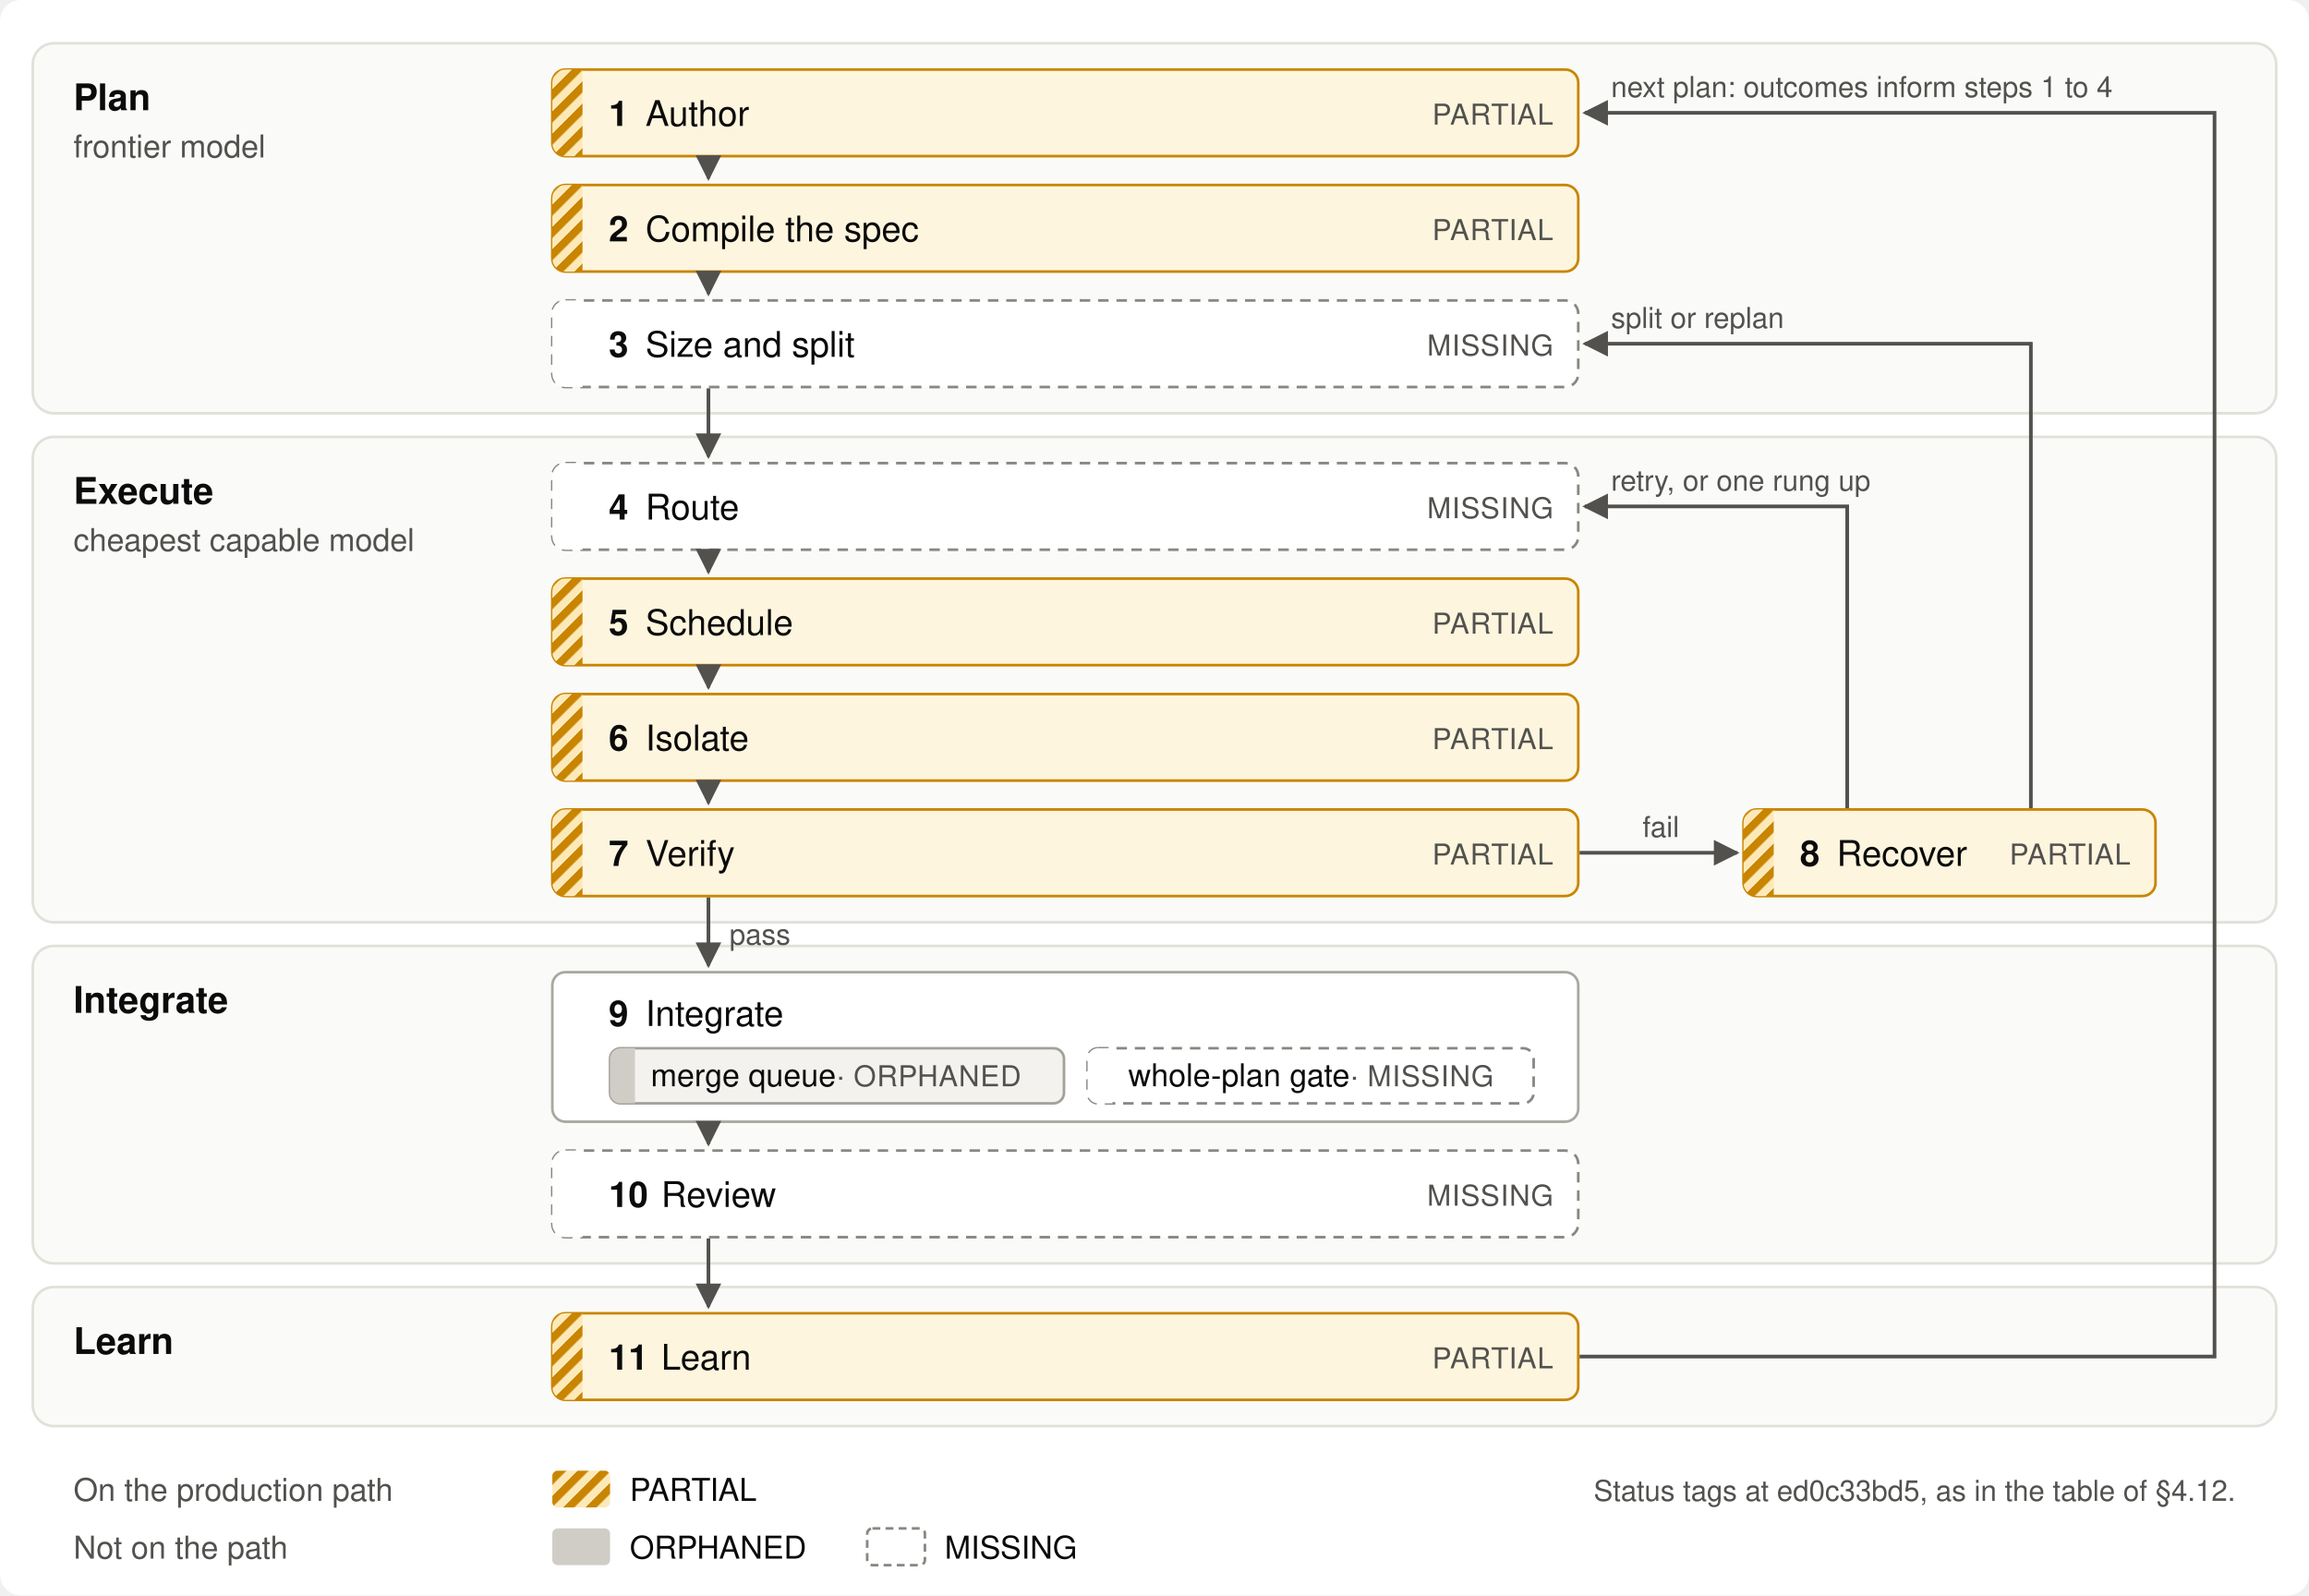
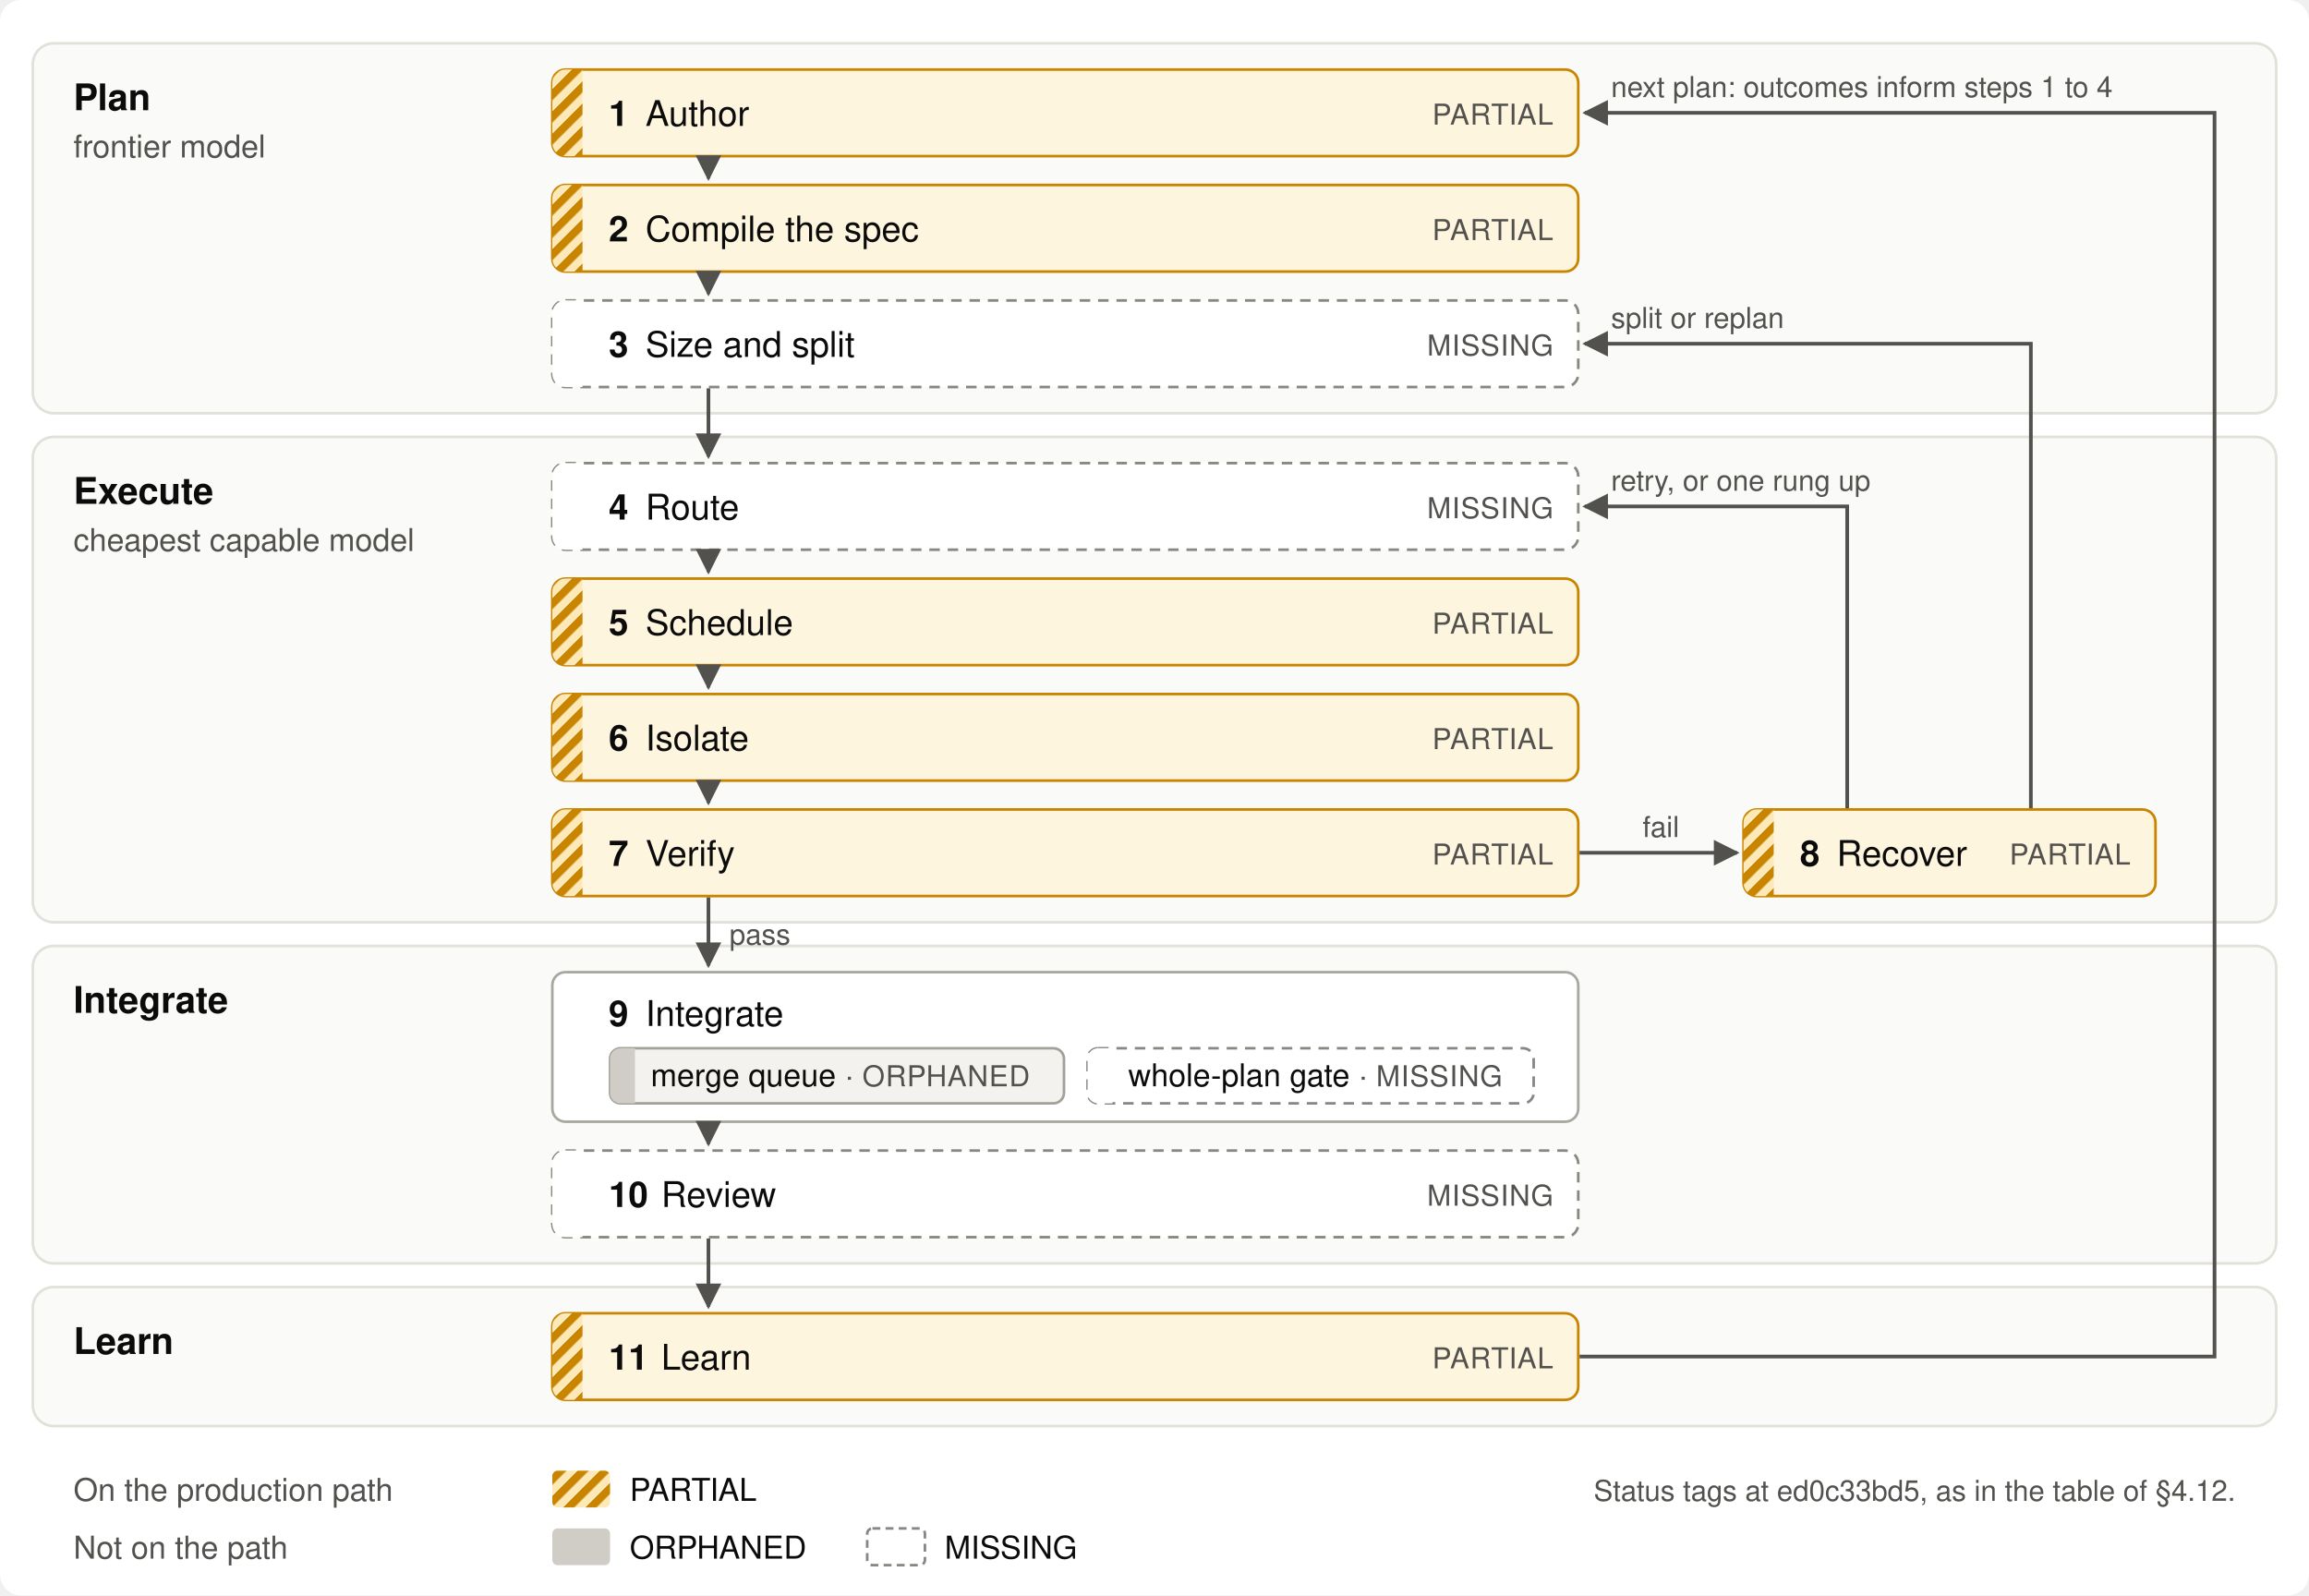
<svg xmlns="http://www.w3.org/2000/svg" width="880" height="608" viewBox="0 0 880 608" role="img" aria-labelledby="title desc" data-pin="ed0c33bd5">
  <defs>
    <pattern id="fill-partial" width="6" height="6" patternUnits="userSpaceOnUse" patternTransform="rotate(45)">
      <rect width="6" height="6" fill="#fde9b8" />
      <rect width="3" height="6" fill="#c98500" />
    </pattern>
    <pattern id="fill-broken" width="6" height="6" patternUnits="userSpaceOnUse" patternTransform="rotate(45)">
      <rect width="6" height="6" fill="#f7dada" />
      <rect width="1.6" height="6" fill="#d03b3b" />
      <rect width="6" height="1.6" fill="#d03b3b" />
    </pattern>
    <pattern id="fill-built-unwired" width="6" height="6" patternUnits="userSpaceOnUse" patternTransform="rotate(-45)">
      <rect width="6" height="6" fill="#efeee9" />
      <rect width="1.4" height="6" fill="#8f8d86" />
    </pattern>
    <marker id="arrow" viewBox="0 0 10 10" refX="9" refY="5" markerWidth="7" markerHeight="7" orient="auto">
      <path d="M0,0 L10,5 L0,10 z" fill="#52514e" />
    </marker>
  </defs>
  <style>
    text { font-family: 'Helvetica Neue', Helvetica, Arial, 'Liberation Sans', Arimo, sans-serif; fill: #0b0b0b; }
    .note { fill: #52514e; }
    .wired .key { fill: #0ca30c; }
    .partial .key { fill: url(#fill-partial); }
    .broken .key { fill: url(#fill-broken); }
    .orphaned .key { fill: #cfcdc6; }
    .built-unwired .key { fill: url(#fill-built-unwired); }
    .docs-only .key, .missing .key, .removed .key, .unproven .key { fill: #ffffff; stroke: #898781; }
    .missing .key { stroke-dasharray: 3 2; }
    .docs-only .key, .removed .key, .unproven .key { stroke-dasharray: 1 2; }
    .partial .id, .broken .id, .built-unwired .id { paint-order: stroke; stroke: #ffffff; stroke-width: 3px; stroke-linejoin: round; }
    .docs-only .id, .missing .id, .removed .id, .unproven .id { fill: #52514e; }
    .removed .id { text-decoration: line-through; }
    .code { font-family: SFMono-Regular, Menlo, Consolas, 'DejaVu Sans Mono', monospace; }
    .title { font-size: 14px; font-weight: bold; }
    .box { fill: #ffffff; stroke: #a9a8a0; }
    .panel { fill: #fafaf8; stroke: #e1e0d9; }
    .flow { fill: none; stroke: #52514e; stroke-width: 1.4; }
    .wired .body { fill: #e7f5e7; stroke: #0ca30c; }
    .partial .body { fill: #fef5de; stroke: #c98500; }
    .broken .body { fill: #fbe8e8; stroke: #d03b3b; }
    .orphaned .body, .built-unwired .body { fill: #f3f2ee; stroke: #a3a19a; }
    .docs-only .body, .missing .body, .removed .body, .unproven .body { fill: #ffffff; stroke: #898781; }
    .missing .body { stroke-dasharray: 4 3; }
    .docs-only .body, .removed .body, .unproven .body { stroke-dasharray: 1.5 2.5; }
    .docs-only .swatch, .missing .swatch, .removed .swatch, .unproven .swatch { stroke: none; }
  </style>
  <rect width="880" height="608" rx="8" fill="#ffffff" />
  <rect class="panel" x="12.5" y="16.5" width="855" height="141" rx="8" />
  <text class="title" x="28" y="42">Plan</text>
  <text class="note" x="28" y="60" font-size="12">frontier model</text>
  <rect class="panel" x="12.5" y="166.5" width="855" height="185" rx="8" />
  <text class="title" x="28" y="192">Execute</text>
  <text class="note" x="28" y="210" font-size="12">cheapest capable model</text>
  <rect class="panel" x="12.5" y="360.5" width="855" height="121" rx="8" />
  <text class="title" x="28" y="386">Integrate</text>
  <rect class="panel" x="12.5" y="490.5" width="855" height="53" rx="8" />
  <text class="title" x="28" y="516">Learn</text>
  <g>
    <g class="partial" data-tag="PARTIAL" transform="translate(210,26)">
      <rect class="body" x="0.5" y="0.5" width="391" height="33" rx="5" />
      <path class="key swatch" d="M5.5,0.5 H12 V33.5 H5.5 A5,5 0 0 1 0.5,28.5 V5.5 A5,5 0 0 1 5.5,0.5 Z" />
      <text x="22" y="22" font-size="13.5">
        <tspan font-weight="bold">1</tspan>
        <tspan x="36">Author</tspan>
      </text>
      <text class="note" x="382" y="21.5" font-size="11" letter-spacing="0.3" text-anchor="end">PARTIAL</text>
    </g>
    <g class="partial" data-tag="PARTIAL" transform="translate(210,70)">
      <rect class="body" x="0.5" y="0.5" width="391" height="33" rx="5" />
      <path class="key swatch" d="M5.5,0.5 H12 V33.5 H5.5 A5,5 0 0 1 0.5,28.5 V5.5 A5,5 0 0 1 5.5,0.5 Z" />
      <text x="22" y="22" font-size="13.5">
        <tspan font-weight="bold">2</tspan>
        <tspan x="36">Compile the spec</tspan>
      </text>
      <text class="note" x="382" y="21.5" font-size="11" letter-spacing="0.3" text-anchor="end">PARTIAL</text>
    </g>
    <g class="missing" data-tag="MISSING" transform="translate(210,114)">
      <rect class="body" x="0.5" y="0.5" width="391" height="33" rx="5" />
      <path class="key swatch" d="M5.5,0.5 H12 V33.5 H5.5 A5,5 0 0 1 0.5,28.5 V5.5 A5,5 0 0 1 5.5,0.5 Z" />
      <text x="22" y="22" font-size="13.5">
        <tspan font-weight="bold">3</tspan>
        <tspan x="36">Size and split</tspan>
      </text>
      <text class="note" x="382" y="21.5" font-size="11" letter-spacing="0.3" text-anchor="end">MISSING</text>
    </g>
    <g class="missing" data-tag="MISSING" transform="translate(210,176)">
      <rect class="body" x="0.5" y="0.5" width="391" height="33" rx="5" />
      <path class="key swatch" d="M5.5,0.5 H12 V33.5 H5.5 A5,5 0 0 1 0.5,28.5 V5.5 A5,5 0 0 1 5.5,0.5 Z" />
      <text x="22" y="22" font-size="13.5">
        <tspan font-weight="bold">4</tspan>
        <tspan x="36">Route</tspan>
      </text>
      <text class="note" x="382" y="21.5" font-size="11" letter-spacing="0.3" text-anchor="end">MISSING</text>
    </g>
    <g class="partial" data-tag="PARTIAL" transform="translate(210,220)">
      <rect class="body" x="0.5" y="0.5" width="391" height="33" rx="5" />
      <path class="key swatch" d="M5.5,0.5 H12 V33.5 H5.5 A5,5 0 0 1 0.5,28.5 V5.5 A5,5 0 0 1 5.5,0.5 Z" />
      <text x="22" y="22" font-size="13.5">
        <tspan font-weight="bold">5</tspan>
        <tspan x="36">Schedule</tspan>
      </text>
      <text class="note" x="382" y="21.5" font-size="11" letter-spacing="0.3" text-anchor="end">PARTIAL</text>
    </g>
    <g class="partial" data-tag="PARTIAL" transform="translate(210,264)">
      <rect class="body" x="0.5" y="0.5" width="391" height="33" rx="5" />
      <path class="key swatch" d="M5.5,0.5 H12 V33.5 H5.5 A5,5 0 0 1 0.5,28.5 V5.5 A5,5 0 0 1 5.5,0.5 Z" />
      <text x="22" y="22" font-size="13.5">
        <tspan font-weight="bold">6</tspan>
        <tspan x="36">Isolate</tspan>
      </text>
      <text class="note" x="382" y="21.5" font-size="11" letter-spacing="0.3" text-anchor="end">PARTIAL</text>
    </g>
    <g class="partial" data-tag="PARTIAL" transform="translate(210,308)">
      <rect class="body" x="0.5" y="0.5" width="391" height="33" rx="5" />
      <path class="key swatch" d="M5.5,0.5 H12 V33.5 H5.5 A5,5 0 0 1 0.5,28.5 V5.5 A5,5 0 0 1 5.5,0.5 Z" />
      <text x="22" y="22" font-size="13.5">
        <tspan font-weight="bold">7</tspan>
        <tspan x="36">Verify</tspan>
      </text>
      <text class="note" x="382" y="21.5" font-size="11" letter-spacing="0.3" text-anchor="end">PARTIAL</text>
    </g>
    <g transform="translate(210,370)">
      <rect class="box" x="0.5" y="0.5" width="391" height="57" rx="5" />
      <text x="22" y="21" font-size="13.5">
        <tspan font-weight="bold">9</tspan>
        <tspan x="36">Integrate</tspan>
      </text>
      <g class="orphaned" data-row="IS2" data-tag="ORPHANED" transform="translate(22,29)">
        <rect class="body" x="0.5" y="0.5" width="173" height="21" rx="4" />
        <path class="key swatch" d="M4.5,0.5 H10 V21.5 H4.5 A4,4 0 0 1 0.5,17.5 V4.5 A4,4 0 0 1 4.5,0.5 Z" />
-         <text x="16" y="15" font-size="12">merge queue<tspan class="note" font-size="11" letter-spacing="0.3"> · ORPHANED</tspan>
+         <text x="16" y="15" font-size="12">merge queue <tspan class="note" font-size="11" letter-spacing="0.3">· ORPHANED</tspan>
        </text>
      </g>
      <g class="missing" data-row="IS3" data-tag="MISSING" transform="translate(204,29)">
        <rect class="body" x="0.5" y="0.5" width="170" height="21" rx="4" />
        <path class="key swatch" d="M4.5,0.5 H10 V21.5 H4.5 A4,4 0 0 1 0.5,17.5 V4.5 A4,4 0 0 1 4.5,0.5 Z" />
-         <text x="16" y="15" font-size="12">whole-plan gate<tspan class="note" font-size="11" letter-spacing="0.3"> · MISSING</tspan>
+         <text x="16" y="15" font-size="12">whole-plan gate <tspan class="note" font-size="11" letter-spacing="0.3">· MISSING</tspan>
        </text>
      </g>
    </g>
    <g class="missing" data-tag="MISSING" transform="translate(210,438)">
      <rect class="body" x="0.5" y="0.5" width="391" height="33" rx="5" />
      <path class="key swatch" d="M5.5,0.5 H12 V33.5 H5.5 A5,5 0 0 1 0.5,28.5 V5.5 A5,5 0 0 1 5.5,0.5 Z" />
      <text x="22" y="22" font-size="13.5">
        <tspan font-weight="bold">10</tspan>
        <tspan x="42">Review</tspan>
      </text>
      <text class="note" x="382" y="21.5" font-size="11" letter-spacing="0.3" text-anchor="end">MISSING</text>
    </g>
    <g class="partial" data-tag="PARTIAL" transform="translate(210,500)">
      <rect class="body" x="0.5" y="0.5" width="391" height="33" rx="5" />
      <path class="key swatch" d="M5.5,0.5 H12 V33.5 H5.5 A5,5 0 0 1 0.5,28.5 V5.5 A5,5 0 0 1 5.5,0.5 Z" />
      <text x="22" y="22" font-size="13.5">
        <tspan font-weight="bold">11</tspan>
        <tspan x="42">Learn</tspan>
      </text>
      <text class="note" x="382" y="21.5" font-size="11" letter-spacing="0.3" text-anchor="end">PARTIAL</text>
    </g>
    <g class="partial" data-tag="PARTIAL" transform="translate(664,308)">
      <rect class="body" x="0.5" y="0.5" width="157" height="33" rx="5" />
      <path class="key swatch" d="M5.5,0.5 H12 V33.5 H5.5 A5,5 0 0 1 0.5,28.5 V5.5 A5,5 0 0 1 5.5,0.5 Z" />
      <text x="22" y="22" font-size="13.5">
        <tspan font-weight="bold">8</tspan>
        <tspan x="36">Recover</tspan>
      </text>
      <text class="note" x="148" y="21.5" font-size="11" letter-spacing="0.3" text-anchor="end">PARTIAL</text>
    </g>
  </g>
  <path class="flow" d="M270,60 V68" marker-end="url(#arrow)" />
  <path class="flow" d="M270,104 V112" marker-end="url(#arrow)" />
  <path class="flow" d="M270,148 V174" marker-end="url(#arrow)" />
  <path class="flow" d="M270,210 V218" marker-end="url(#arrow)" />
  <path class="flow" d="M270,254 V262" marker-end="url(#arrow)" />
  <path class="flow" d="M270,298 V306" marker-end="url(#arrow)" />
  <path class="flow" d="M270,342 V368" marker-end="url(#arrow)" />
  <path class="flow" d="M270,428 V436" marker-end="url(#arrow)" />
  <path class="flow" d="M270,472 V498" marker-end="url(#arrow)" />
  <text class="note" x="278" y="360" font-size="11">pass</text>
  <path class="flow" d="M602,325 H662" marker-end="url(#arrow)" />
  <text class="note" x="633" y="319" font-size="11" text-anchor="middle">fail</text>
  <path class="flow" d="M704,308 V193 H604" marker-end="url(#arrow)" />
  <text class="note" x="614" y="187" font-size="11">retry, or one rung up</text>
  <path class="flow" d="M774,308 V131 H604" marker-end="url(#arrow)" />
  <text class="note" x="614" y="125" font-size="11">split or replan</text>
  <path class="flow" d="M602,517 H844 V43 H604" marker-end="url(#arrow)" />
  <text class="note" x="614" y="37" font-size="11">next plan: outcomes inform steps 1 to 4</text>
  <text class="note" x="28" y="572" font-size="12">On the production path</text>
  <g class="partial">
    <rect class="key" x="210.5" y="560.5" width="22" height="14" rx="2" />
    <text x="240" y="572" font-size="12">PARTIAL</text>
  </g>
  <text class="note" x="28" y="594" font-size="12">Not on the path</text>
  <g class="orphaned">
    <rect class="key" x="210.5" y="582.5" width="22" height="14" rx="2" />
    <text x="240" y="594" font-size="12">ORPHANED</text>
  </g>
  <g class="missing">
    <rect class="key" x="330.504" y="582.5" width="22" height="14" rx="2" />
    <text x="360.004" y="594" font-size="12">MISSING</text>
  </g>
  <text class="note" x="852" y="572" font-size="11" text-anchor="end">Status tags at ed0c33bd5, as in the table of §4.12.</text>
</svg>
